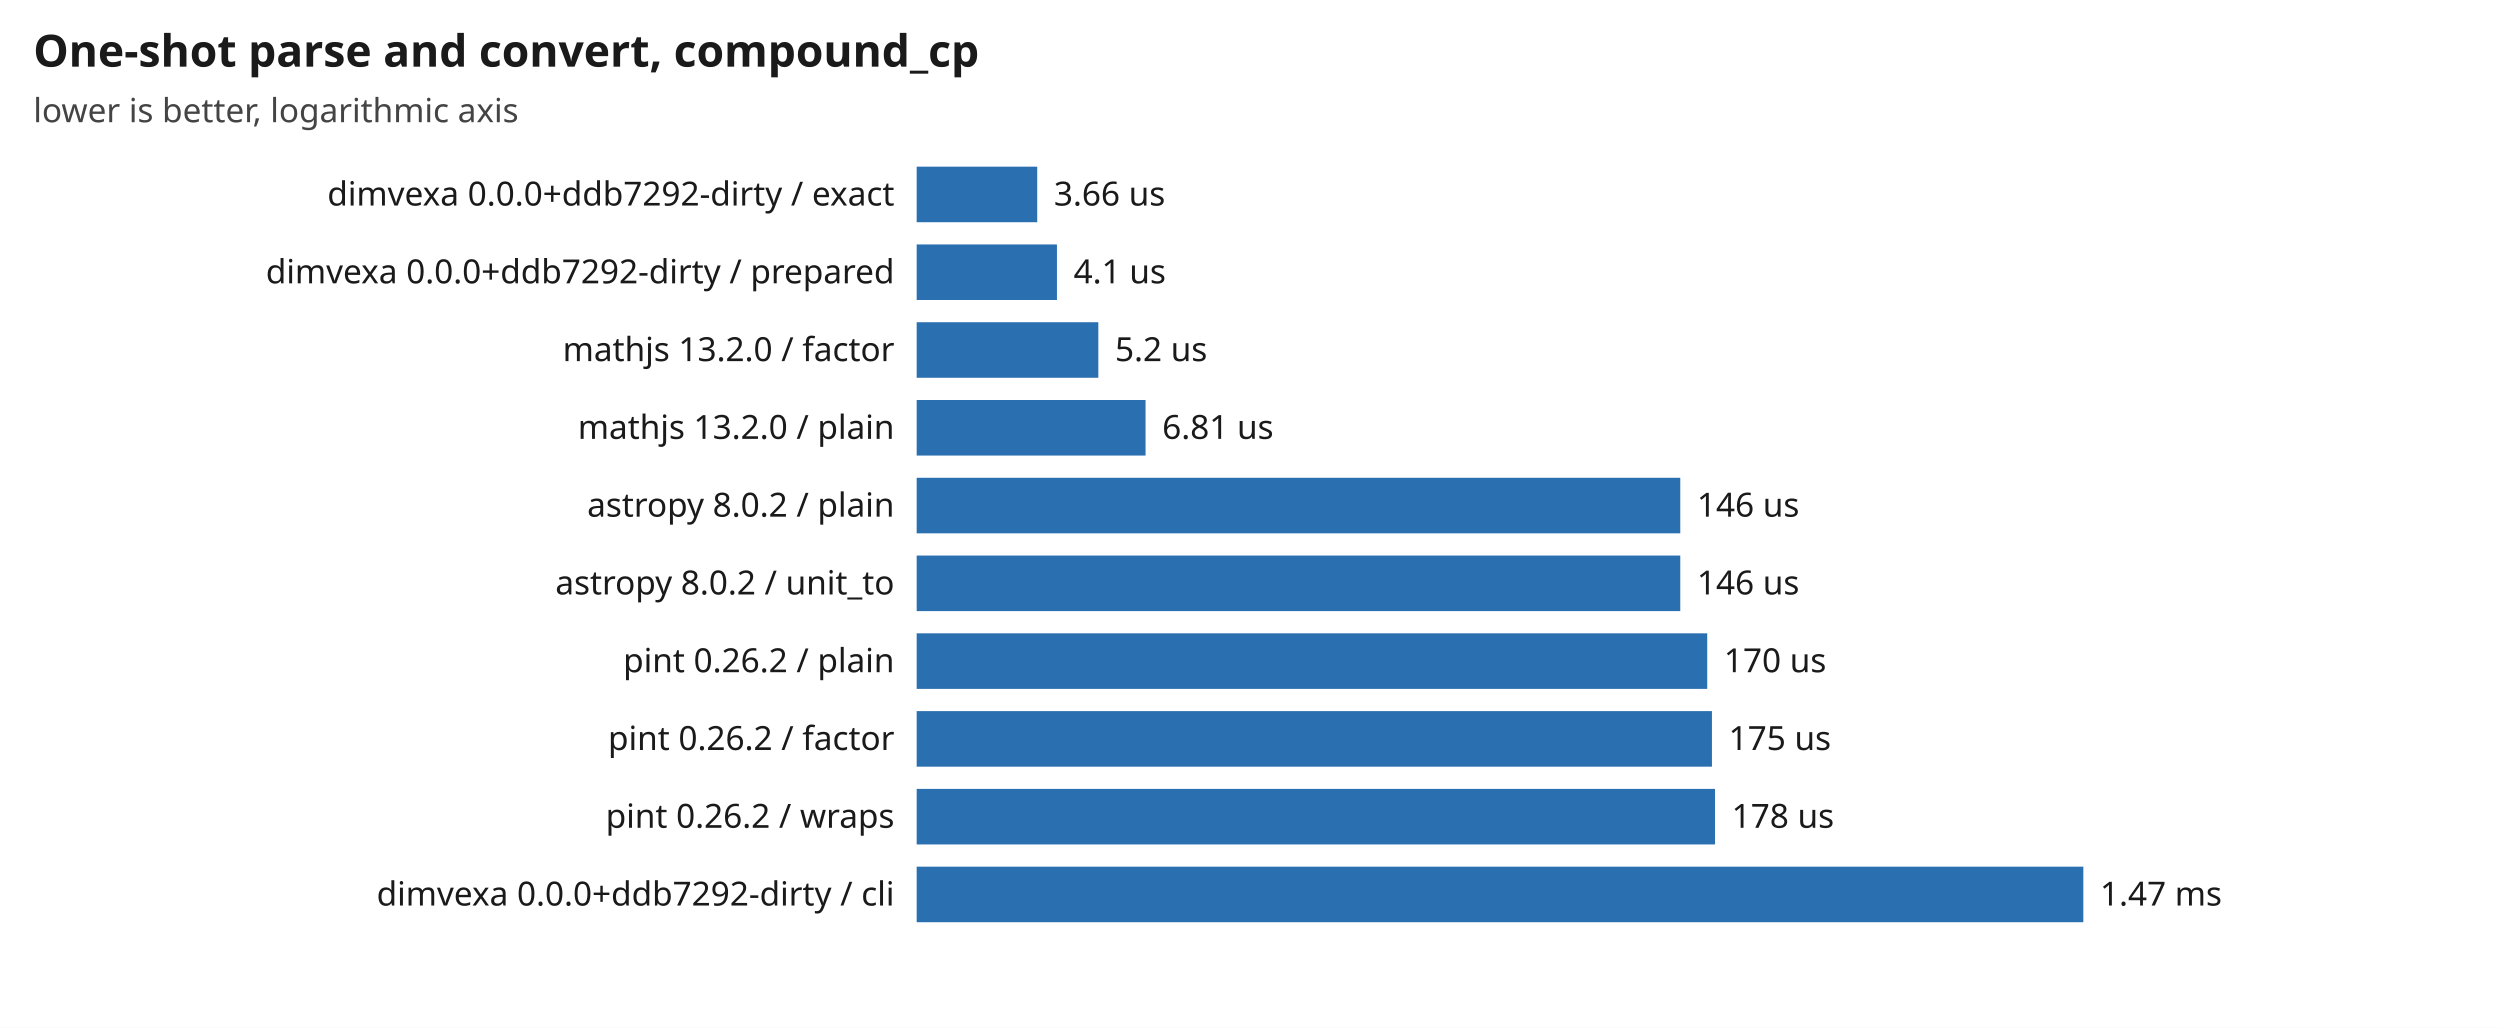
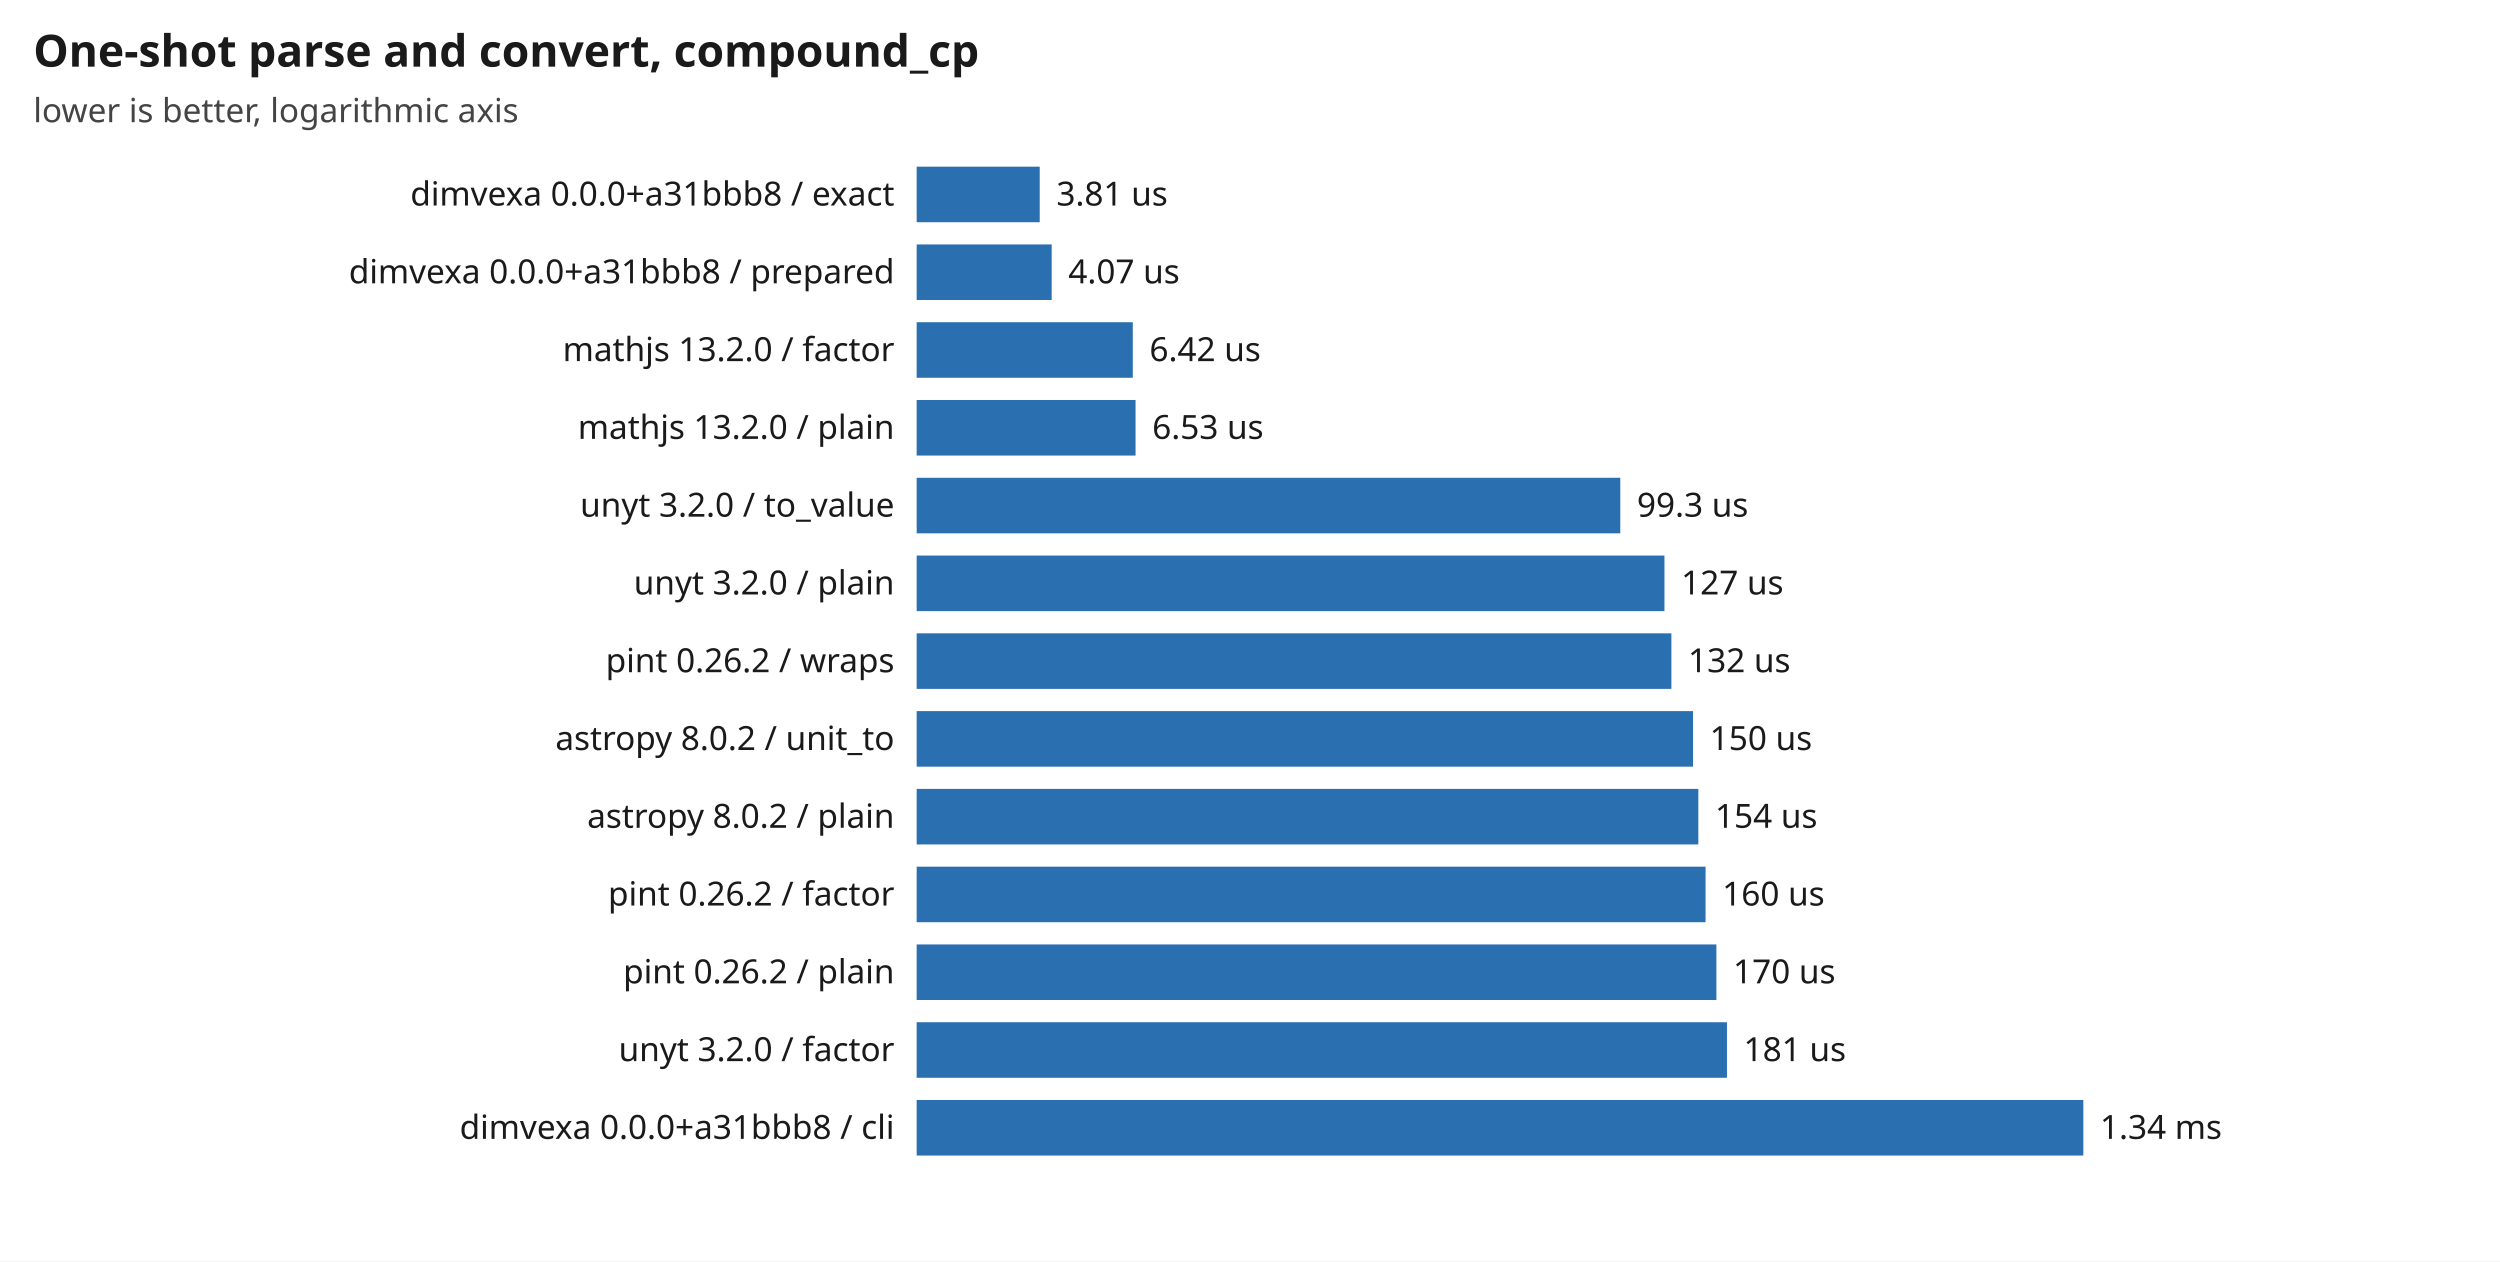
- <svg xmlns="http://www.w3.org/2000/svg" width="900" height="370" viewBox="0 0 900 370" role="img" aria-label="One-shot parse and convert, compound_cp">
-   <rect width="900" height="370" fill="#ffffff" />
+ <svg xmlns="http://www.w3.org/2000/svg" width="900" height="454" viewBox="0 0 900 454" role="img" aria-label="One-shot parse and convert, compound_cp">
+   <rect width="900" height="454" fill="#ffffff" />
  <text x="12" y="24" font-family="sans-serif" font-size="16" font-weight="bold" fill="#1a1a1a">One-shot parse and convert, compound_cp</text>
  <text x="12" y="44" font-family="sans-serif" font-size="12" fill="#444444">lower is better, logarithmic axis</text>
-   <text x="322" y="74" text-anchor="end" font-family="sans-serif" font-size="12" fill="#1a1a1a">dimvexa 0.0.0+ddb7292-dirty / exact</text>
-   <rect x="330" y="60" width="43.4" height="20" fill="#2a6fb0" />
-   <text x="379.4" y="74" font-family="sans-serif" font-size="12" fill="#1a1a1a">3.66 us</text>
-   <text x="322" y="102" text-anchor="end" font-family="sans-serif" font-size="12" fill="#1a1a1a">dimvexa 0.0.0+ddb7292-dirty / prepared</text>
-   <rect x="330" y="88" width="50.5" height="20" fill="#2a6fb0" />
-   <text x="386.5" y="102" font-family="sans-serif" font-size="12" fill="#1a1a1a">4.1 us</text>
+   <text x="322" y="74" text-anchor="end" font-family="sans-serif" font-size="12" fill="#1a1a1a">dimvexa 0.0.0+a31bbb8 / exact</text>
+   <rect x="330" y="60" width="44.3" height="20" fill="#2a6fb0" />
+   <text x="380.3" y="74" font-family="sans-serif" font-size="12" fill="#1a1a1a">3.81 us</text>
+   <text x="322" y="102" text-anchor="end" font-family="sans-serif" font-size="12" fill="#1a1a1a">dimvexa 0.0.0+a31bbb8 / prepared</text>
+   <rect x="330" y="88" width="48.6" height="20" fill="#2a6fb0" />
+   <text x="384.6" y="102" font-family="sans-serif" font-size="12" fill="#1a1a1a">4.07 us</text>
  <text x="322" y="130" text-anchor="end" font-family="sans-serif" font-size="12" fill="#1a1a1a">mathjs 13.2.0 / factor</text>
-   <rect x="330" y="116" width="65.4" height="20" fill="#2a6fb0" />
-   <text x="401.4" y="130" font-family="sans-serif" font-size="12" fill="#1a1a1a">5.2 us</text>
+   <rect x="330" y="116" width="77.8" height="20" fill="#2a6fb0" />
+   <text x="413.8" y="130" font-family="sans-serif" font-size="12" fill="#1a1a1a">6.42 us</text>
  <text x="322" y="158" text-anchor="end" font-family="sans-serif" font-size="12" fill="#1a1a1a">mathjs 13.2.0 / plain</text>
-   <rect x="330" y="144" width="82.4" height="20" fill="#2a6fb0" />
-   <text x="418.4" y="158" font-family="sans-serif" font-size="12" fill="#1a1a1a">6.81 us</text>
-   <text x="322" y="186" text-anchor="end" font-family="sans-serif" font-size="12" fill="#1a1a1a">astropy 8.0.2 / plain</text>
-   <rect x="330" y="172" width="274.9" height="20" fill="#2a6fb0" />
-   <text x="610.9" y="186" font-family="sans-serif" font-size="12" fill="#1a1a1a">146 us</text>
-   <text x="322" y="214" text-anchor="end" font-family="sans-serif" font-size="12" fill="#1a1a1a">astropy 8.0.2 / unit_to</text>
-   <rect x="330" y="200" width="274.9" height="20" fill="#2a6fb0" />
-   <text x="610.9" y="214" font-family="sans-serif" font-size="12" fill="#1a1a1a">146 us</text>
-   <text x="322" y="242" text-anchor="end" font-family="sans-serif" font-size="12" fill="#1a1a1a">pint 0.26.2 / plain</text>
-   <rect x="330" y="228" width="284.6" height="20" fill="#2a6fb0" />
-   <text x="620.6" y="242" font-family="sans-serif" font-size="12" fill="#1a1a1a">170 us</text>
-   <text x="322" y="270" text-anchor="end" font-family="sans-serif" font-size="12" fill="#1a1a1a">pint 0.26.2 / factor</text>
-   <rect x="330" y="256" width="286.3" height="20" fill="#2a6fb0" />
-   <text x="622.3" y="270" font-family="sans-serif" font-size="12" fill="#1a1a1a">175 us</text>
-   <text x="322" y="298" text-anchor="end" font-family="sans-serif" font-size="12" fill="#1a1a1a">pint 0.26.2 / wraps</text>
-   <rect x="330" y="284" width="287.4" height="20" fill="#2a6fb0" />
-   <text x="623.4" y="298" font-family="sans-serif" font-size="12" fill="#1a1a1a">178 us</text>
-   <text x="322" y="326" text-anchor="end" font-family="sans-serif" font-size="12" fill="#1a1a1a">dimvexa 0.0.0+ddb7292-dirty / cli</text>
-   <rect x="330" y="312" width="420.0" height="20" fill="#2a6fb0" />
-   <text x="756.0" y="326" font-family="sans-serif" font-size="12" fill="#1a1a1a">1.47 ms</text>
+   <rect x="330" y="144" width="78.8" height="20" fill="#2a6fb0" />
+   <text x="414.8" y="158" font-family="sans-serif" font-size="12" fill="#1a1a1a">6.53 us</text>
+   <text x="322" y="186" text-anchor="end" font-family="sans-serif" font-size="12" fill="#1a1a1a">unyt 3.2.0 / to_value</text>
+   <rect x="330" y="172" width="253.3" height="20" fill="#2a6fb0" />
+   <text x="589.3" y="186" font-family="sans-serif" font-size="12" fill="#1a1a1a">99.3 us</text>
+   <text x="322" y="214" text-anchor="end" font-family="sans-serif" font-size="12" fill="#1a1a1a">unyt 3.2.0 / plain</text>
+   <rect x="330" y="200" width="269.2" height="20" fill="#2a6fb0" />
+   <text x="605.2" y="214" font-family="sans-serif" font-size="12" fill="#1a1a1a">127 us</text>
+   <text x="322" y="242" text-anchor="end" font-family="sans-serif" font-size="12" fill="#1a1a1a">pint 0.26.2 / wraps</text>
+   <rect x="330" y="228" width="271.7" height="20" fill="#2a6fb0" />
+   <text x="607.7" y="242" font-family="sans-serif" font-size="12" fill="#1a1a1a">132 us</text>
+   <text x="322" y="270" text-anchor="end" font-family="sans-serif" font-size="12" fill="#1a1a1a">astropy 8.0.2 / unit_to</text>
+   <rect x="330" y="256" width="279.5" height="20" fill="#2a6fb0" />
+   <text x="615.5" y="270" font-family="sans-serif" font-size="12" fill="#1a1a1a">150 us</text>
+   <text x="322" y="298" text-anchor="end" font-family="sans-serif" font-size="12" fill="#1a1a1a">astropy 8.0.2 / plain</text>
+   <rect x="330" y="284" width="281.4" height="20" fill="#2a6fb0" />
+   <text x="617.4" y="298" font-family="sans-serif" font-size="12" fill="#1a1a1a">154 us</text>
+   <text x="322" y="326" text-anchor="end" font-family="sans-serif" font-size="12" fill="#1a1a1a">pint 0.26.2 / factor</text>
+   <rect x="330" y="312" width="284.0" height="20" fill="#2a6fb0" />
+   <text x="620.0" y="326" font-family="sans-serif" font-size="12" fill="#1a1a1a">160 us</text>
+   <text x="322" y="354" text-anchor="end" font-family="sans-serif" font-size="12" fill="#1a1a1a">pint 0.26.2 / plain</text>
+   <rect x="330" y="340" width="287.9" height="20" fill="#2a6fb0" />
+   <text x="623.9" y="354" font-family="sans-serif" font-size="12" fill="#1a1a1a">170 us</text>
+   <text x="322" y="382" text-anchor="end" font-family="sans-serif" font-size="12" fill="#1a1a1a">unyt 3.2.0 / factor</text>
+   <rect x="330" y="368" width="291.7" height="20" fill="#2a6fb0" />
+   <text x="627.7" y="382" font-family="sans-serif" font-size="12" fill="#1a1a1a">181 us</text>
+   <text x="322" y="410" text-anchor="end" font-family="sans-serif" font-size="12" fill="#1a1a1a">dimvexa 0.0.0+a31bbb8 / cli</text>
+   <rect x="330" y="396" width="420.0" height="20" fill="#2a6fb0" />
+   <text x="756.0" y="410" font-family="sans-serif" font-size="12" fill="#1a1a1a">1.34 ms</text>
</svg>
